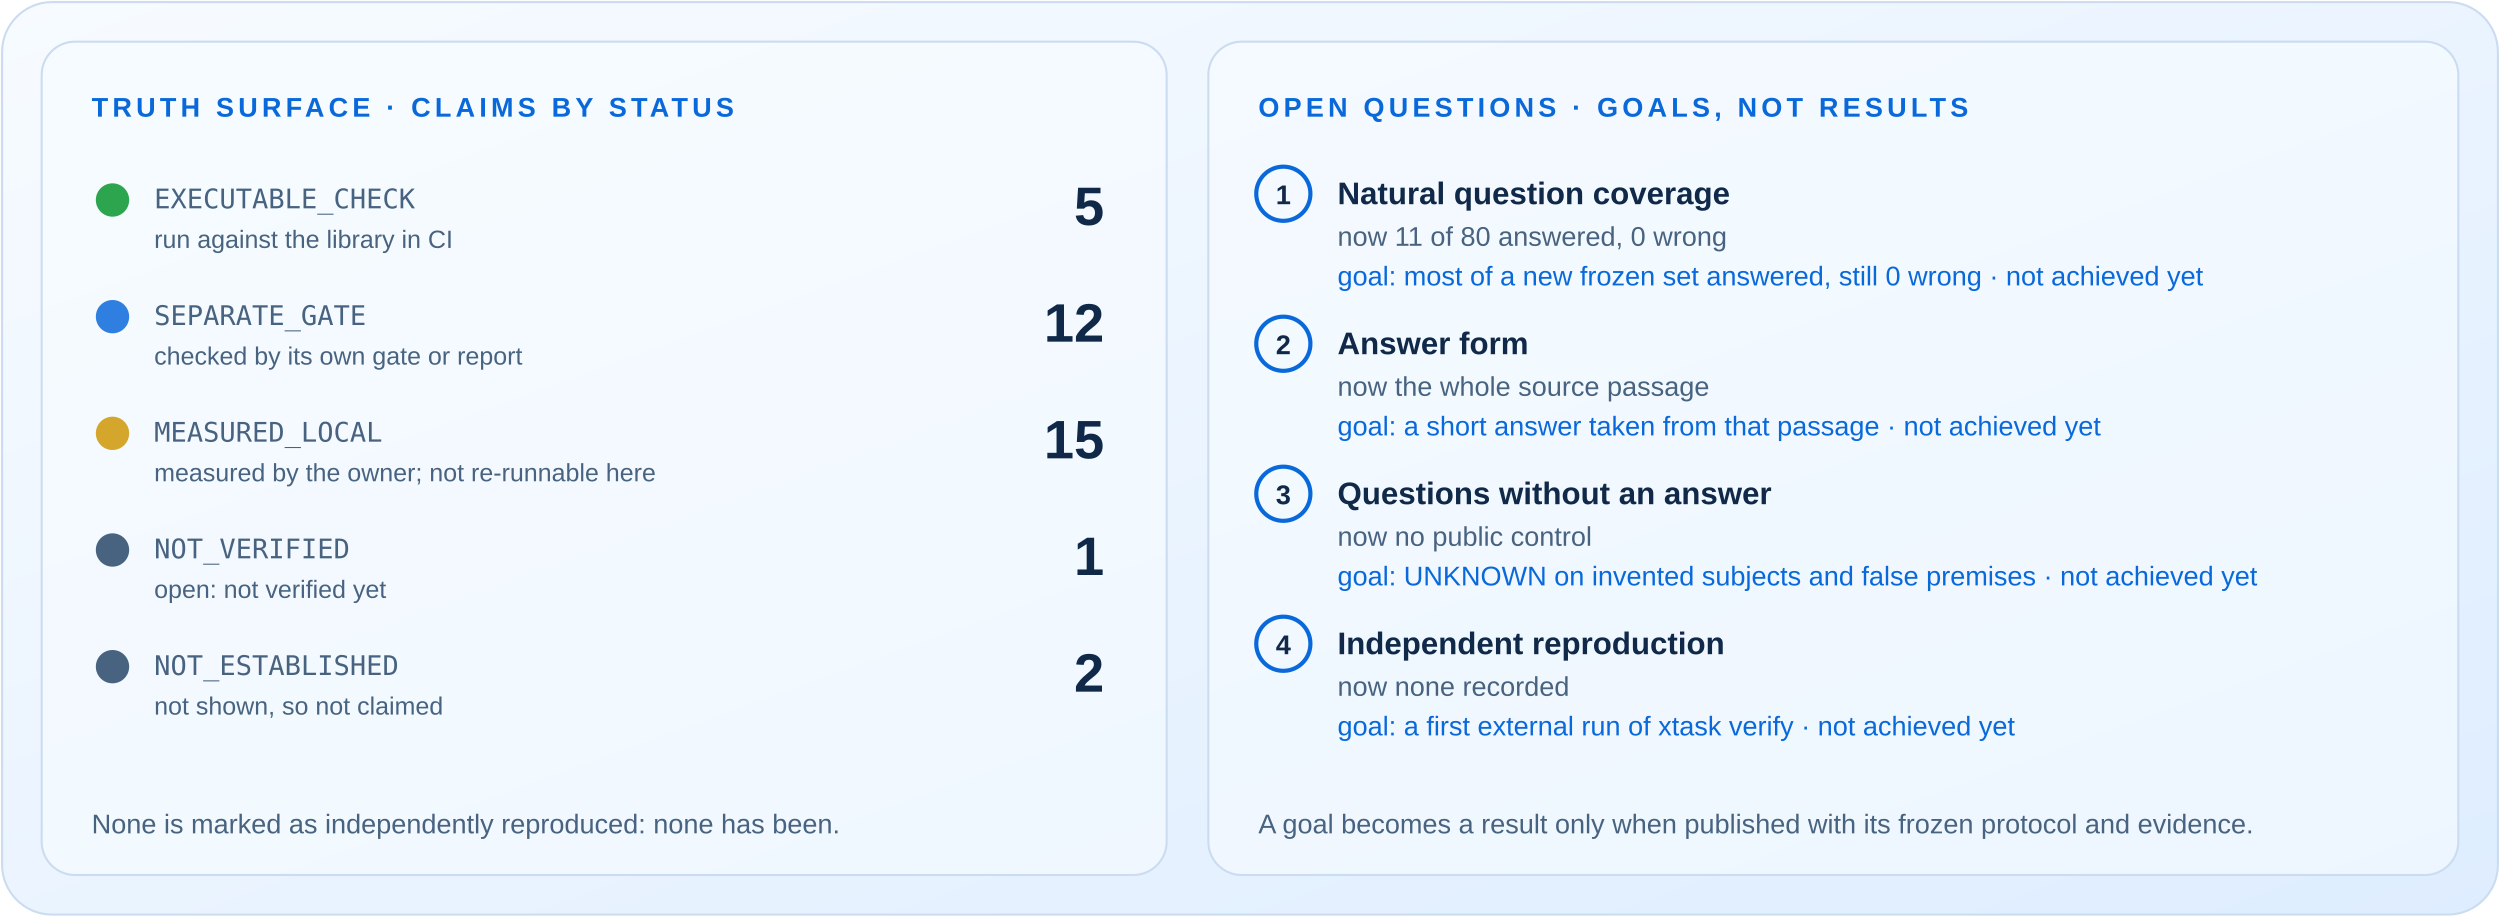
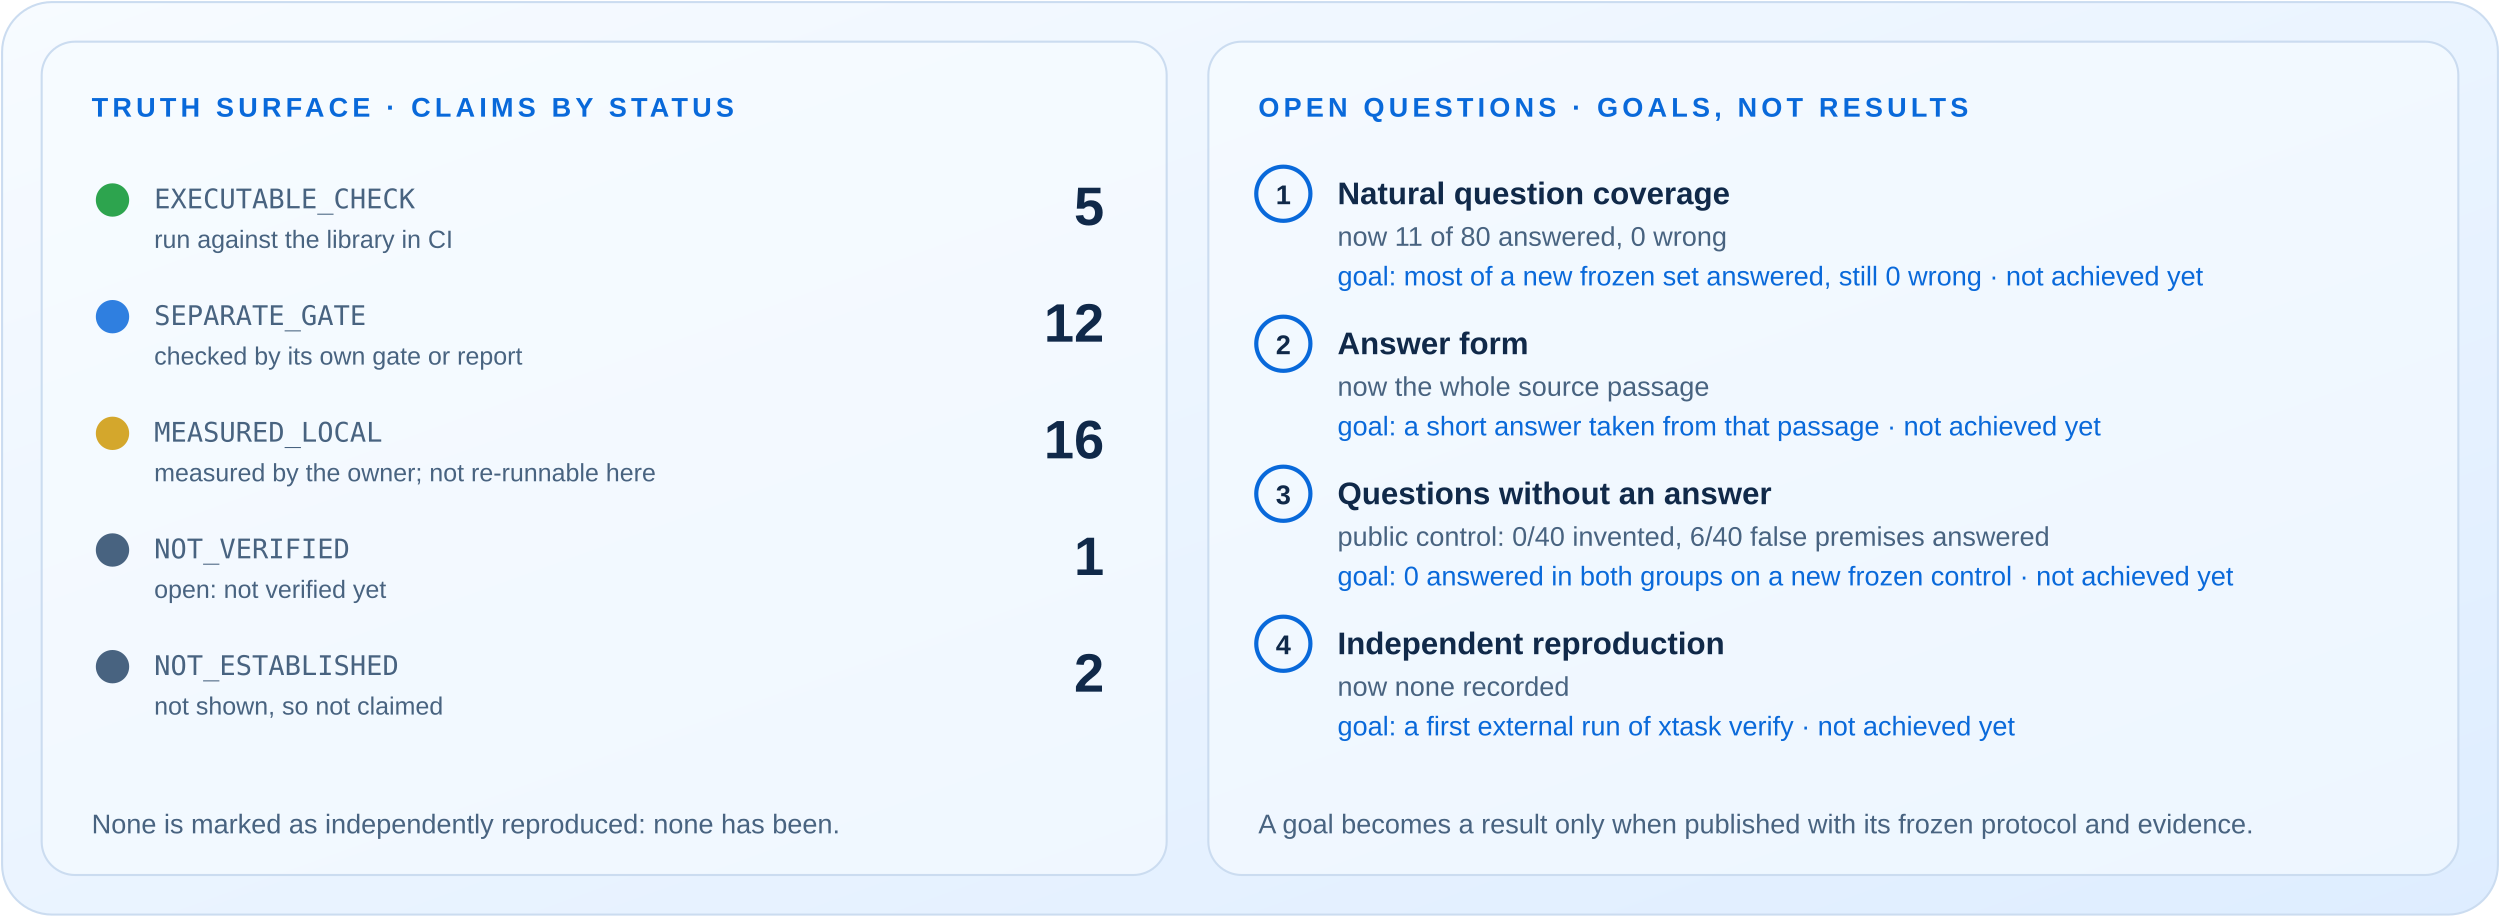
<svg xmlns="http://www.w3.org/2000/svg" width="1200" height="440" viewBox="0 0 1200 440" role="img" aria-labelledby="t d">
  <style>
text{font-family:Arial,Helvetica,sans-serif;fill:#102949}
.mono{font-family:ui-monospace,Consolas,"DejaVu Sans Mono",monospace;fill:#486380}
.kick{font-size:13px;font-weight:700;letter-spacing:2px;fill:#0969da}
.mut{fill:#486380}.b{font-weight:700}
</style>
  <defs>
    <linearGradient id="bg" x2="1" y2="1">
      <stop stop-color="#f7fbff" />
      <stop offset="1" stop-color="#deedff" />
    </linearGradient>
    <clipPath id="card">
      <rect x="1" y="1" width="1198" height="438" rx="24" />
    </clipPath>
  </defs>
  <rect x="1" y="1" width="1198" height="438" rx="24" fill="url(#bg)" stroke="#cbdcf0" />
  <rect x="20" y="20" width="540" height="400" rx="16" fill="#f7fbff" fill-opacity=".6" stroke="#cbdcf0" />
  <rect x="580" y="20" width="600" height="400" rx="16" fill="#f7fbff" fill-opacity=".6" stroke="#cbdcf0" />
  <text class="kick" x="44" y="56">TRUTH SURFACE · CLAIMS BY STATUS</text>
  <circle cx="54" cy="96" r="8" fill="#2da44e" />
  <text x="74" y="100" font-size="13" class="mono">EXECUTABLE_CHECK</text>
  <text x="74" y="119" font-size="12" class="mut">run against the library in CI</text>
  <text x="530" y="108" font-size="26" class="b" text-anchor="end">5</text>
  <circle cx="54" cy="152" r="8" fill="#2f7fe0" />
  <text x="74" y="156" font-size="13" class="mono">SEPARATE_GATE</text>
  <text x="74" y="175" font-size="12" class="mut">checked by its own gate or report</text>
  <text x="530" y="164" font-size="26" class="b" text-anchor="end">12</text>
  <circle cx="54" cy="208" r="8" fill="#d4a72c" />
  <text x="74" y="212" font-size="13" class="mono">MEASURED_LOCAL</text>
  <text x="74" y="231" font-size="12" class="mut">measured by the owner; not re-runnable here</text>
-   <text x="530" y="220" font-size="26" class="b" text-anchor="end">15</text>
+   <text x="530" y="220" font-size="26" class="b" text-anchor="end">16</text>
  <circle cx="54" cy="264" r="8" fill="#486380" />
  <text x="74" y="268" font-size="13" class="mono">NOT_VERIFIED</text>
  <text x="74" y="287" font-size="12" class="mut">open: not verified yet</text>
  <text x="530" y="276" font-size="26" class="b" text-anchor="end">1</text>
  <circle cx="54" cy="320" r="8" fill="#486380" />
  <text x="74" y="324" font-size="13" class="mono">NOT_ESTABLISHED</text>
  <text x="74" y="343" font-size="12" class="mut">not shown, so not claimed</text>
  <text x="530" y="332" font-size="26" class="b" text-anchor="end">2</text>
  <text x="44" y="400" font-size="13" class="mut">None is marked as independently reproduced: none has been.</text>
  <text class="kick" x="604" y="56">OPEN QUESTIONS · GOALS, NOT RESULTS</text>
  <circle cx="616" cy="93" r="13" fill="none" stroke="#0969da" stroke-width="2" />
  <text x="616" y="98" font-size="13" class="b" text-anchor="middle">1</text>
  <text x="642" y="98" font-size="15" class="b">Natural question coverage</text>
  <text x="642" y="118" font-size="13" class="mut">now 11 of 80 answered, 0 wrong</text>
  <text x="642" y="137" font-size="13" style="fill:#0969da">goal: most of a new frozen set answered, still 0 wrong · not achieved yet</text>
  <circle cx="616" cy="165" r="13" fill="none" stroke="#0969da" stroke-width="2" />
  <text x="616" y="170" font-size="13" class="b" text-anchor="middle">2</text>
  <text x="642" y="170" font-size="15" class="b">Answer form</text>
  <text x="642" y="190" font-size="13" class="mut">now the whole source passage</text>
  <text x="642" y="209" font-size="13" style="fill:#0969da">goal: a short answer taken from that passage · not achieved yet</text>
  <circle cx="616" cy="237" r="13" fill="none" stroke="#0969da" stroke-width="2" />
  <text x="616" y="242" font-size="13" class="b" text-anchor="middle">3</text>
  <text x="642" y="242" font-size="15" class="b">Questions without an answer</text>
-   <text x="642" y="262" font-size="13" class="mut">now no public control</text>
-   <text x="642" y="281" font-size="13" style="fill:#0969da">goal: UNKNOWN on invented subjects and false premises · not achieved yet</text>
+   <text x="642" y="262" font-size="13" class="mut">public control: 0/40 invented, 6/40 false premises answered</text>
+   <text x="642" y="281" font-size="13" style="fill:#0969da">goal: 0 answered in both groups on a new frozen control · not achieved yet</text>
  <circle cx="616" cy="309" r="13" fill="none" stroke="#0969da" stroke-width="2" />
  <text x="616" y="314" font-size="13" class="b" text-anchor="middle">4</text>
  <text x="642" y="314" font-size="15" class="b">Independent reproduction</text>
  <text x="642" y="334" font-size="13" class="mut">now none recorded</text>
  <text x="642" y="353" font-size="13" style="fill:#0969da">goal: a first external run of xtask verify · not achieved yet</text>
  <text x="604" y="400" font-size="13" class="mut">A goal becomes a result only when published with its frozen protocol and evidence.</text>
</svg>
